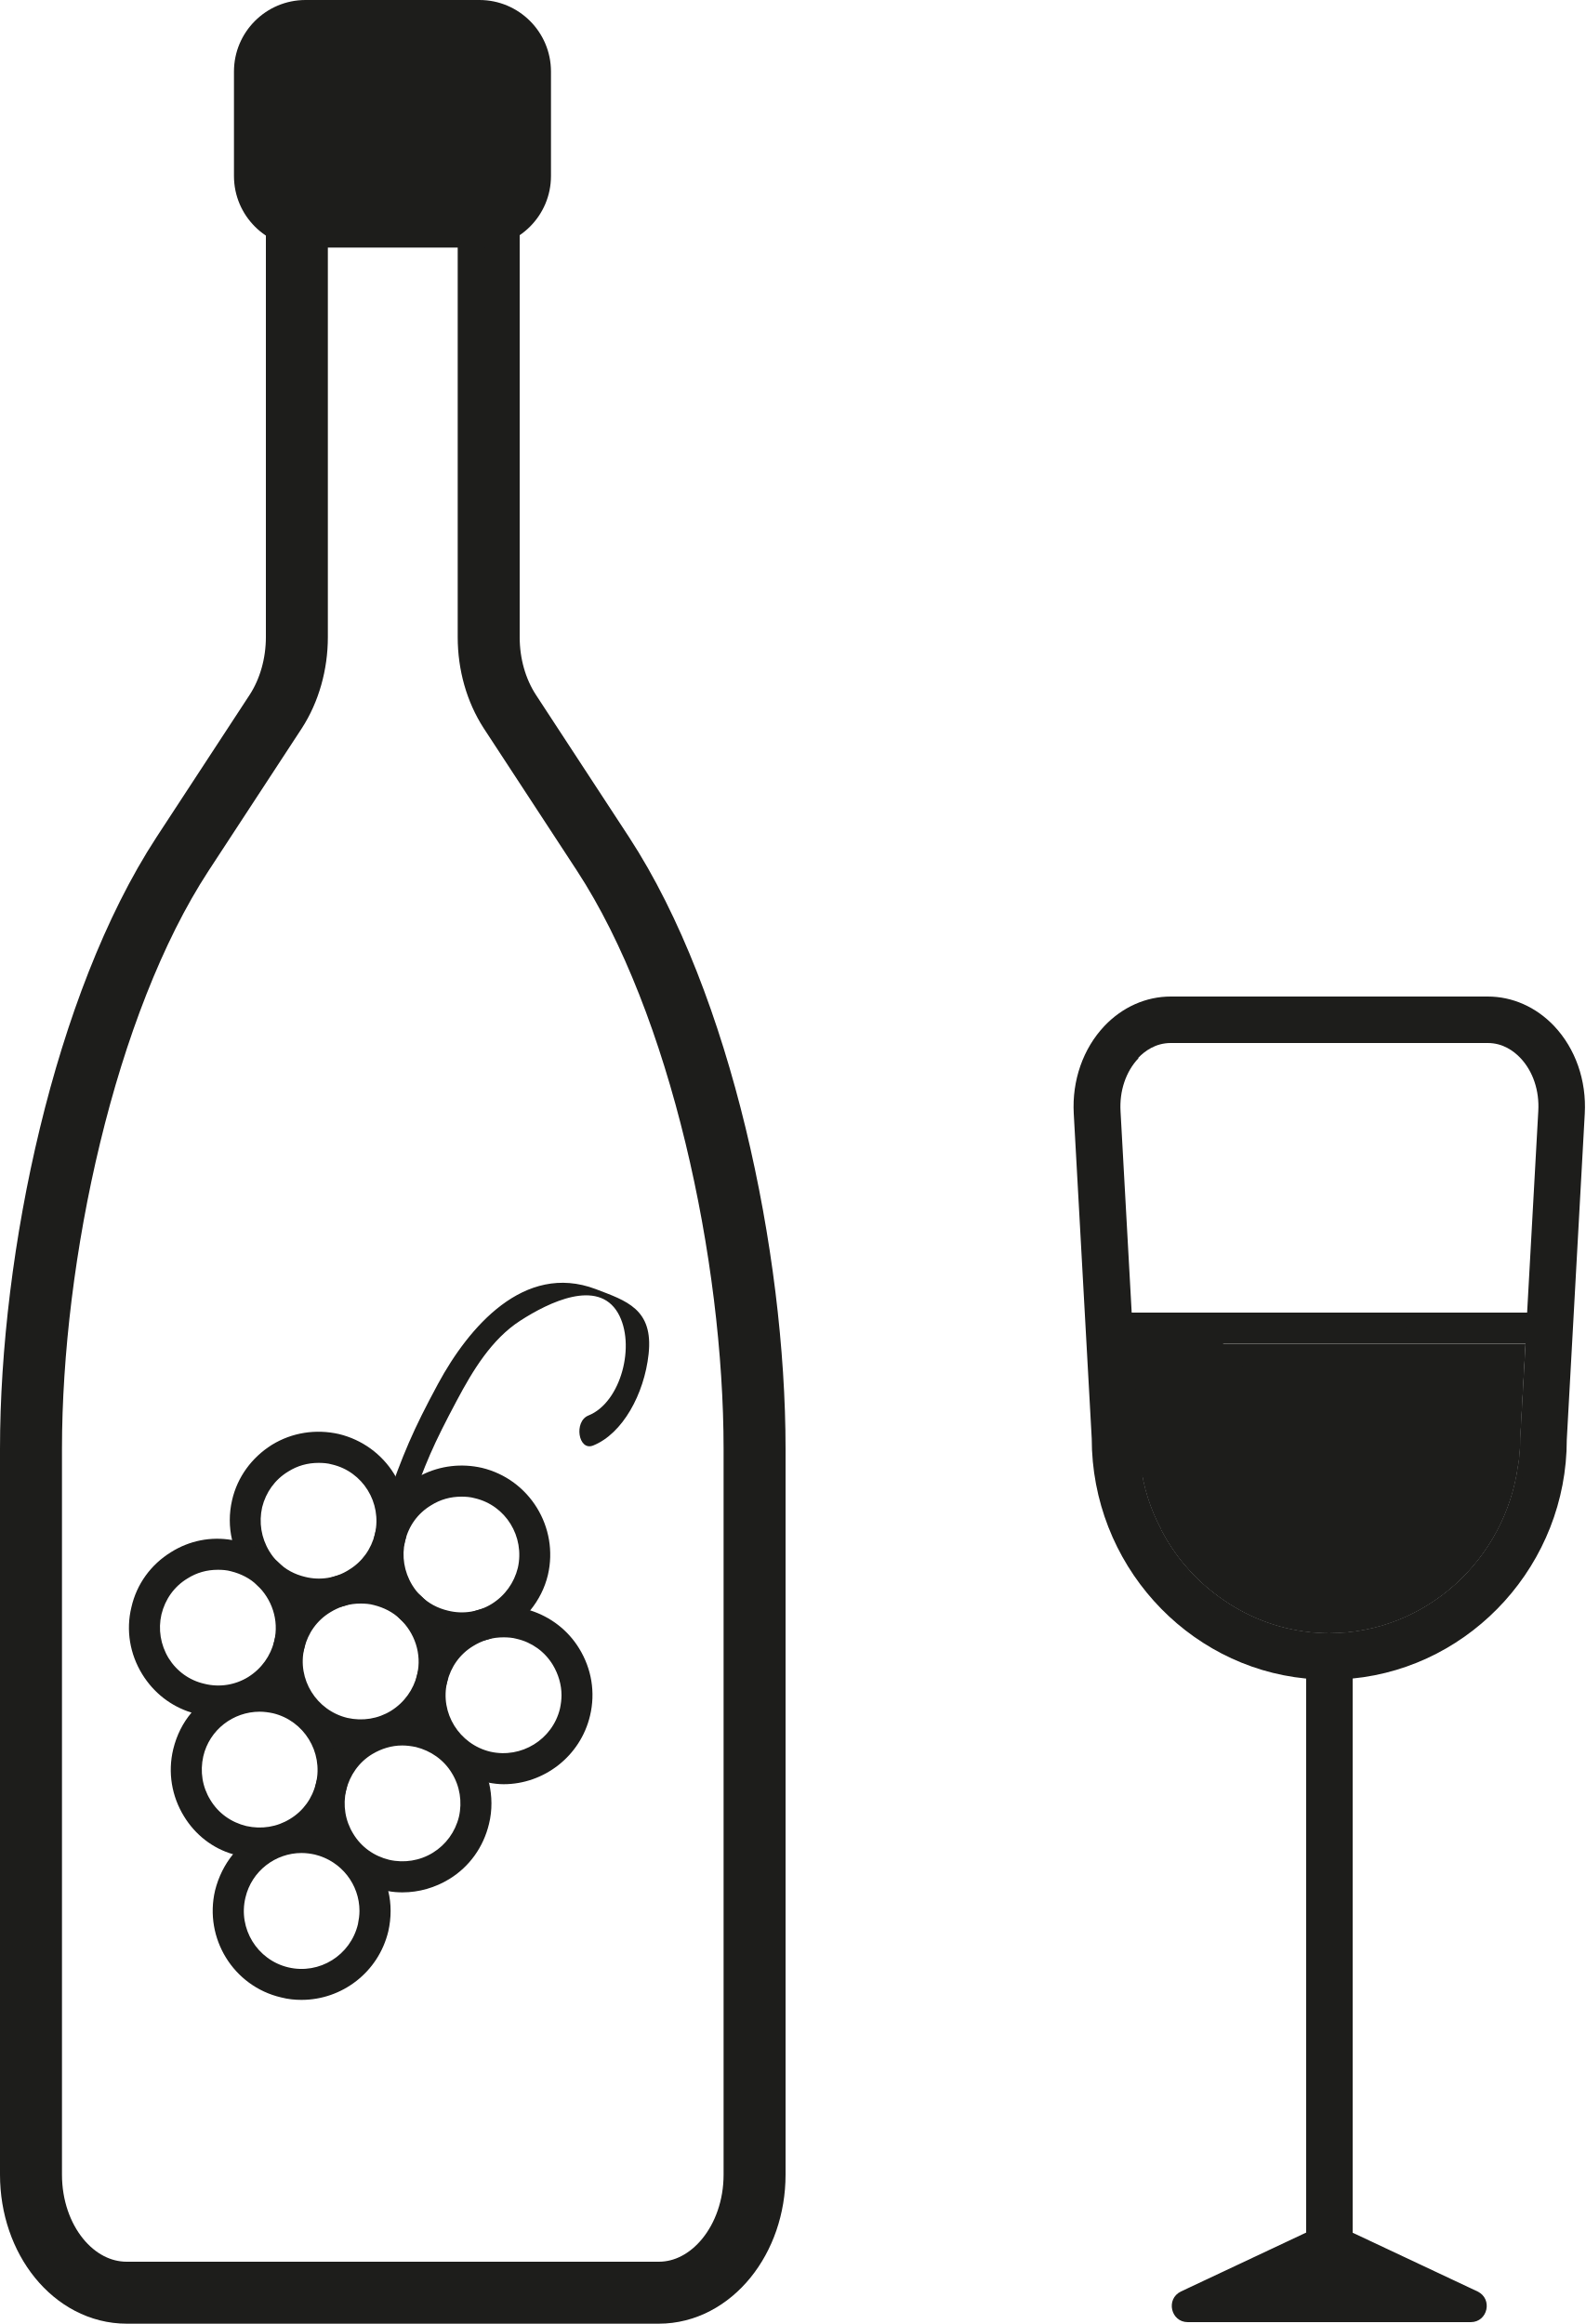
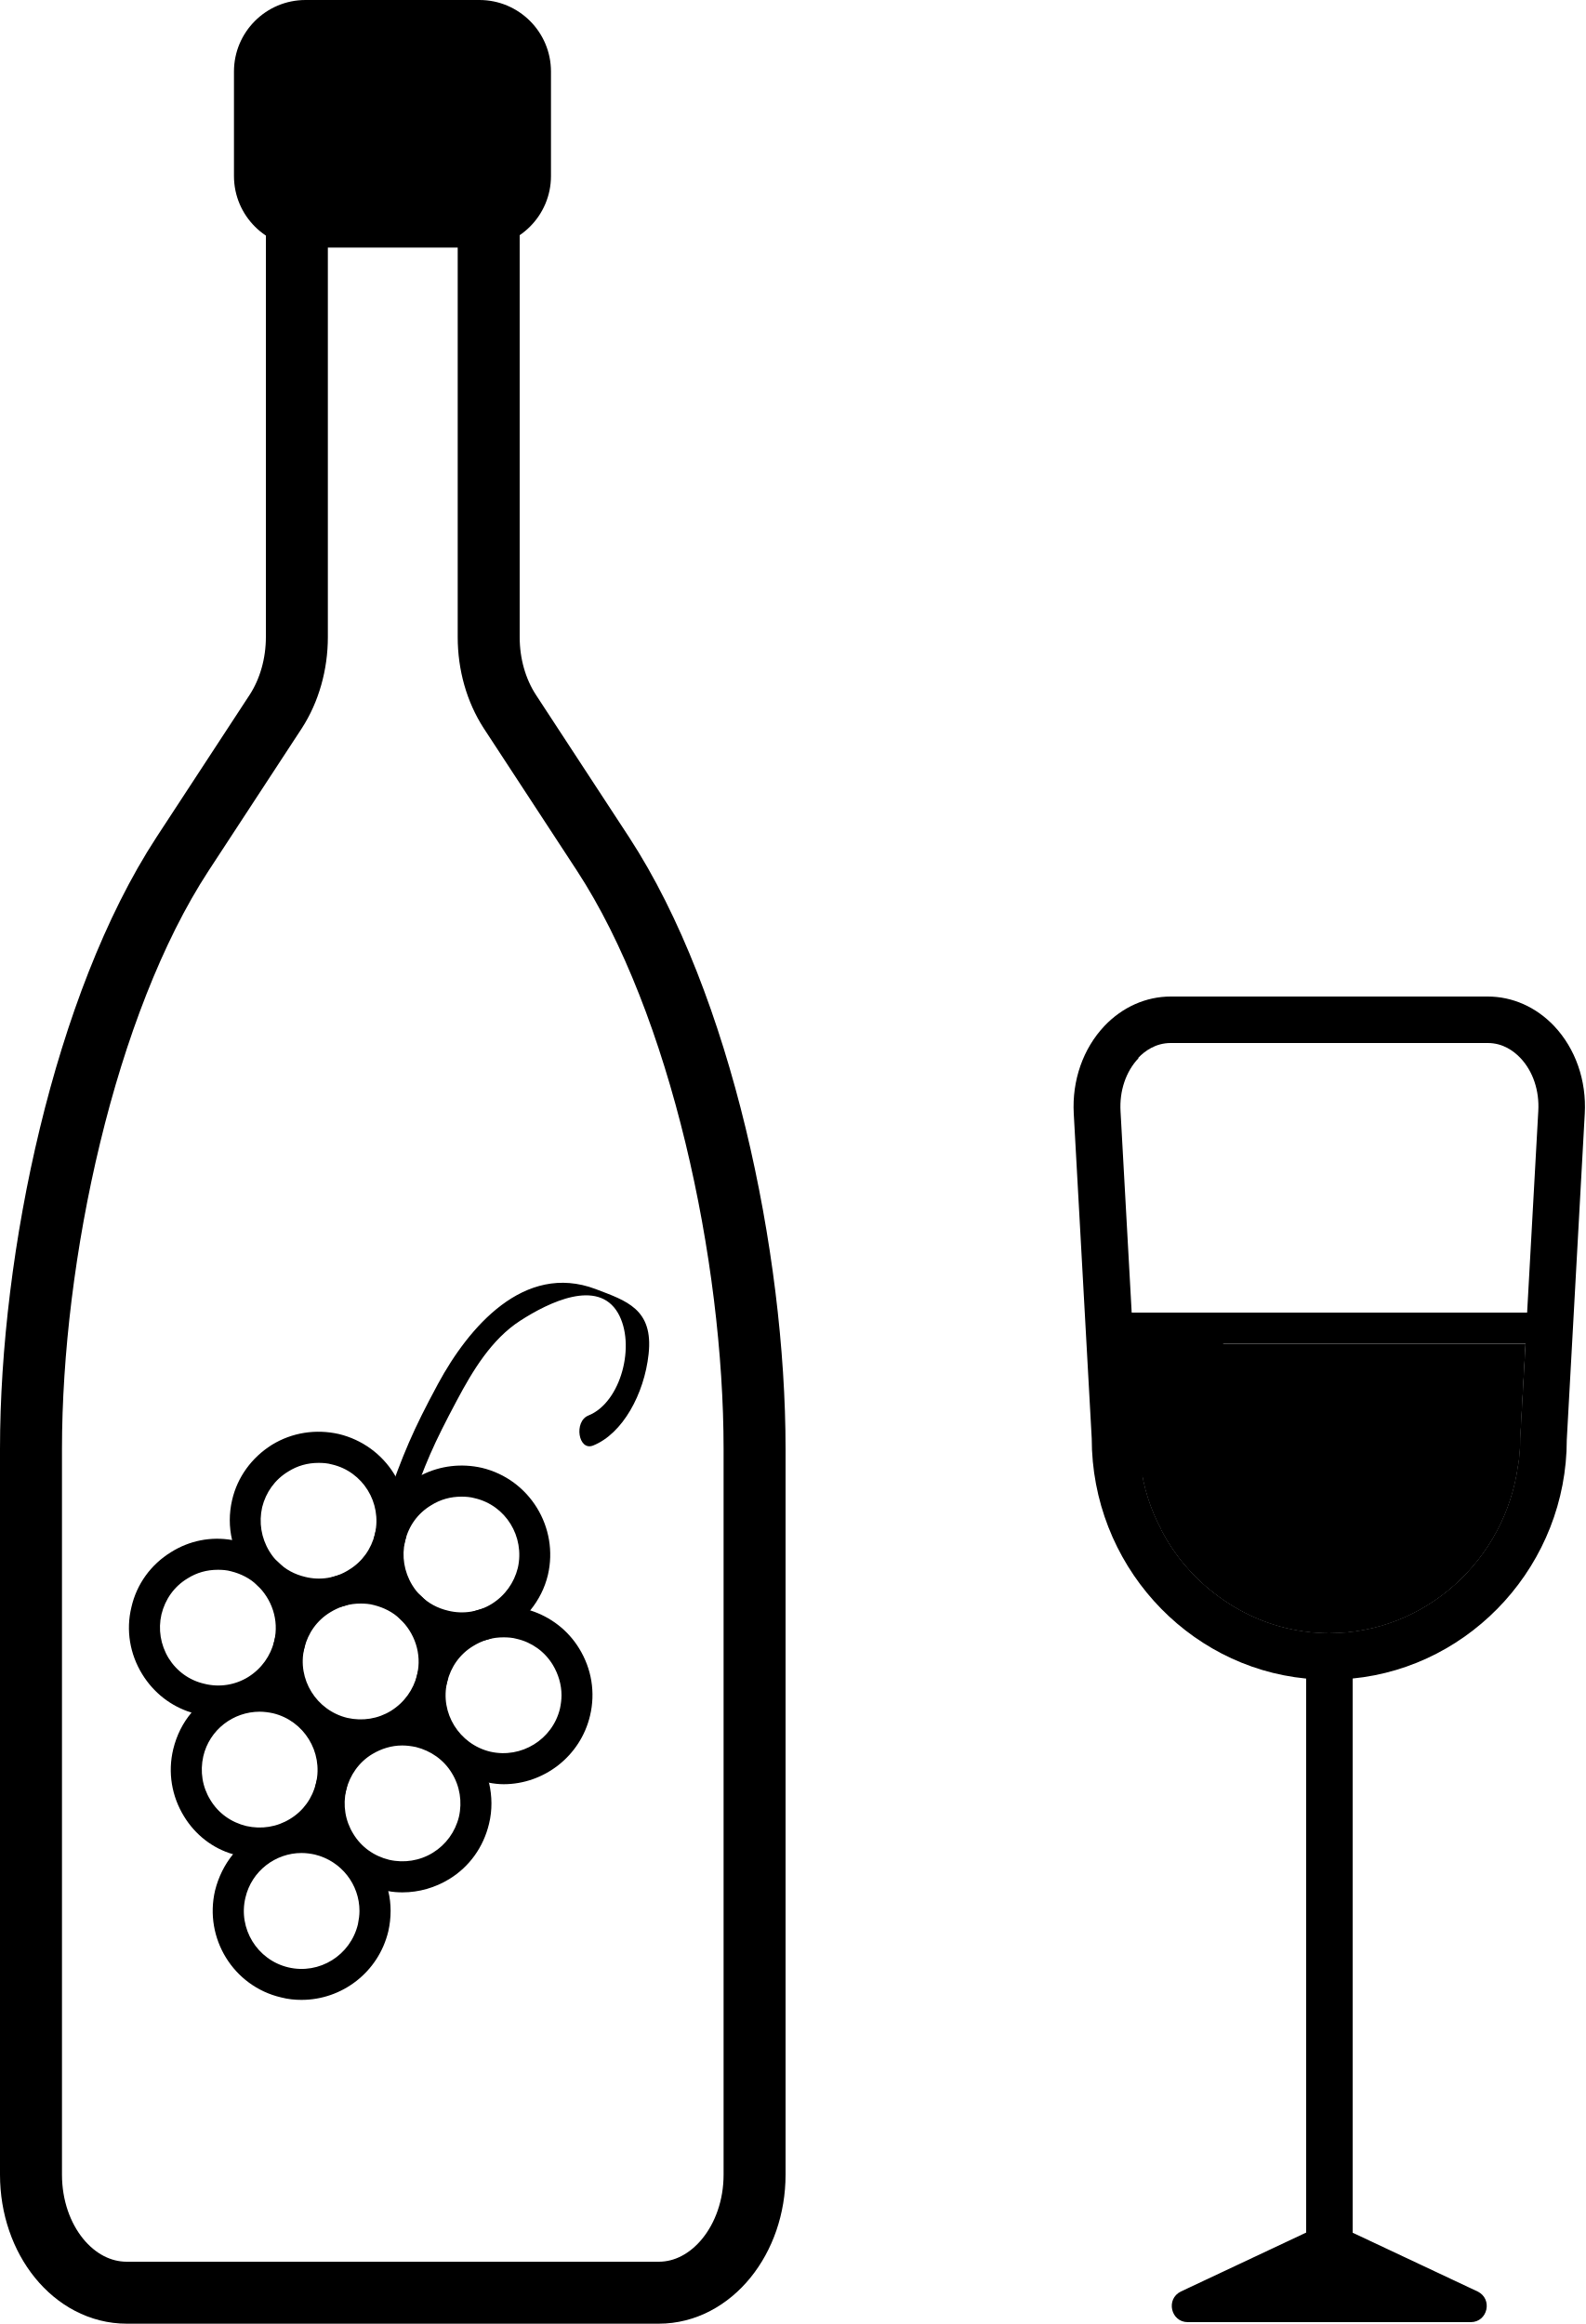
<svg xmlns="http://www.w3.org/2000/svg" id="Calque_2" viewBox="0 0 51.15 75">
  <defs>
    <style>
      .cls-1 {
-         fill: #1d1d1b;
+         fill: #000;
      }

      .cls-2 {
        fill: none;
-         stroke: #1d1d1b;
+         stroke: #000;
        stroke-miterlimit: 10;
        stroke-width: 2px;
      }
    </style>
  </defs>
  <g id="Calque_1-2" data-name="Calque_1">
    <g>
      <path class="cls-2" d="M9.58,5.51v15.05c0,.87-.24,1.72-.68,2.4l-3.01,4.6c-3.16,4.84-4.89,12.98-4.89,19.2v23.42c0,2.11,1.38,3.81,3.09,3.81h5.5s6.17,0,6.17,0h5.5c1.7,0,3.09-1.71,3.09-3.81v-23.42c0-6.22-1.73-14.36-4.89-19.2l-3.01-4.6c-.44-.68-.68-1.52-.68-2.4V5.51c0-1.11-.73-2.01-1.63-2.01h-2.91c-.9,0-1.63.9-1.63,2.01Z" />
      <rect class="cls-1" x="7.55" width="10.23" height="7.99" rx="2.31" ry="2.31" />
      <g>
        <path class="cls-1" d="M12.53,61.03c-.22-.97-.94-1.78-1.94-2.09-.06-.03-.13-.04-.2-.06-.06-.01-.13-.03-.19-.03-1.03-.18-2.04.23-2.68.99-.27.33-.47.73-.58,1.17-.36,1.54.59,3.09,2.13,3.45.23.06.45.08.66.08.65,0,1.27-.22,1.77-.61s.87-.94,1.03-1.6c.1-.44.1-.89,0-1.3ZM11.55,62.1c-.24,1-1.24,1.63-2.25,1.39-1-.24-1.62-1.25-1.38-2.25.2-.86.97-1.44,1.81-1.44.15,0,.29.02.43.05.86.21,1.44.97,1.44,1.82,0,.14-.02.28-.05.43Z" />
        <path class="cls-1" d="M11.17,56.44c-.03-.13-.07-.25-.12-.36-.3-.8-.96-1.45-1.83-1.71-.06-.02-.12-.04-.18-.05-.06-.01-.13-.03-.19-.03-1.03-.18-2.04.22-2.67.98-.28.33-.48.73-.59,1.18-.18.75-.05,1.52.35,2.17.36.59.92,1.03,1.58,1.22.07.03.13.04.2.06.22.05.44.08.66.08.53,0,1.05-.15,1.51-.43.15-.09.29-.2.42-.32.1-.09.19-.18.28-.29.28-.33.47-.73.58-1.17.11-.45.1-.91,0-1.33ZM6.79,58.09c-.26-.42-.34-.92-.23-1.41.2-.86.97-1.44,1.82-1.44.14,0,.29.02.43.05,1,.24,1.62,1.25,1.39,2.25-.12.49-.41.9-.84,1.16-.42.26-.92.34-1.41.23-.49-.12-.9-.41-1.16-.84Z" />
        <path class="cls-1" d="M15.77,57.53c-.06-.3-.18-.58-.34-.84-.37-.6-.93-1.02-1.6-1.23-.06-.02-.12-.04-.18-.05s-.13-.03-.19-.03c-.69-.13-1.39,0-1.98.38-.16.1-.3.2-.43.32-.09.09-.18.18-.26.27-.28.34-.49.75-.59,1.19-.11.44-.1.88,0,1.31.02.13.06.25.11.38.07.16.15.32.24.48.4.65,1.03,1.11,1.78,1.28.07.02.13.03.2.04.15.03.31.04.46.04.53,0,1.05-.15,1.51-.43.65-.4,1.1-1.03,1.28-1.78.11-.44.1-.9,0-1.33ZM14.81,58.63c-.12.49-.42.9-.84,1.16-.42.26-.93.34-1.41.23-.49-.12-.9-.41-1.16-.84-.26-.42-.34-.92-.23-1.41.12-.48.41-.9.84-1.16.3-.18.63-.28.97-.28.15,0,.29.02.44.05.48.12.9.41,1.16.84.26.42.34.93.23,1.41Z" />
        <path class="cls-1" d="M12.96,48.05c-.06-.14-.12-.28-.2-.41-.01-.02-.03-.05-.04-.07-.4-.65-1.04-1.11-1.78-1.29-.75-.17-1.52-.05-2.17.35-.65.41-1.11,1.04-1.28,1.78-.1.43-.1.87,0,1.29.06.31.18.6.35.88.13.21.28.4.45.57.31.3.7.53,1.12.66.07.02.14.04.21.06.07.02.14.03.21.03.15.03.3.04.46.04.26,0,.52-.04.77-.1.02-.01.05-.01.07-.02.23-.08.45-.17.66-.3.15-.1.29-.2.42-.33.11-.09.21-.19.29-.31.27-.33.46-.71.57-1.14h0c.07-.29.09-.58.07-.86h0c-.02-.3-.08-.56-.18-.83ZM8.69,50.06c-.26-.43-.34-.93-.23-1.42.12-.48.41-.89.84-1.15.3-.19.63-.28.98-.28.14,0,.29.01.43.05,1,.23,1.62,1.24,1.39,2.24h0c-.12.49-.41.9-.84,1.16-.42.27-.93.35-1.41.23-.34-.08-.64-.24-.88-.48-.11-.1-.2-.22-.28-.35Z" />
        <path class="cls-1" d="M15.55,47.37c-.66-.15-1.34-.07-1.94.23-.08.03-.15.07-.23.12-.15.1-.29.2-.42.33-.23.2-.42.44-.56.7,0,0-.01,0-.01.01-.13.23-.23.47-.29.74h0c-.1.44-.1.87,0,1.29.02.14.06.27.11.4.07.16.15.32.24.48.13.21.28.4.45.57.31.3.7.53,1.12.66.07.02.14.04.21.06.07.02.14.03.21.04.15.03.3.04.45.04.27,0,.53-.04.78-.11.02-.01.05-.01.07-.02.23-.07.45-.17.66-.3.28-.17.52-.39.71-.64.27-.33.47-.72.57-1.14.36-1.54-.59-3.09-2.13-3.46ZM13.3,51.15c-.26-.43-.34-.93-.23-1.41h0c.12-.5.41-.9.84-1.16.3-.19.63-.28.98-.28.14,0,.29.01.43.05,1,.23,1.62,1.24,1.39,2.25-.12.48-.41.89-.84,1.16-.42.26-.93.34-1.41.22-.34-.08-.64-.24-.88-.48-.11-.1-.2-.22-.28-.35Z" />
        <path class="cls-1" d="M9.83,51.9c-.03-.14-.07-.27-.13-.4-.15-.41-.4-.79-.73-1.09-.35-.32-.79-.56-1.28-.68-.07-.02-.13-.03-.2-.03-.69-.12-1.38.02-1.97.39-.65.4-1.11,1.03-1.28,1.78-.18.74-.05,1.51.35,2.16.37.6.92,1.03,1.59,1.24.06.02.13.03.19.05.22.05.44.08.67.08.52,0,1.04-.15,1.5-.43.15-.1.29-.2.42-.33.1-.08.18-.17.26-.27.29-.34.49-.74.6-1.18.1-.44.1-.88.01-1.29ZM5.44,53.51c-.26-.43-.34-.93-.23-1.41.12-.49.41-.9.84-1.16.3-.19.63-.28.98-.28.14,0,.29.01.43.05.32.08.61.23.83.44.48.45.72,1.13.56,1.81-.12.48-.41.89-.84,1.16-.42.26-.93.34-1.41.22-.49-.11-.9-.41-1.16-.83Z" />
        <path class="cls-1" d="M14.44,53c-.03-.14-.07-.28-.13-.41-.15-.41-.4-.79-.73-1.09-.3-.27-.67-.49-1.08-.62-.06-.02-.13-.04-.2-.06-.07-.02-.13-.03-.2-.03-.69-.12-1.38.02-1.97.39-.16.1-.3.2-.43.32-.11.1-.2.2-.29.31-.27.33-.46.72-.56,1.15-.11.45-.1.9,0,1.33.03.12.06.24.11.35.31.8.96,1.44,1.83,1.71.06.03.12.04.19.06.06.01.13.03.19.03.16.03.31.05.47.05.53,0,1.05-.15,1.51-.43.15-.1.29-.2.42-.33.1-.08.18-.17.26-.27.29-.34.49-.74.6-1.18.1-.44.1-.87.01-1.28ZM11.13,51.82c.17-.05.33-.07.51-.07.14,0,.29.01.43.05.32.08.61.23.83.44.48.45.72,1.13.56,1.81-.12.48-.41.89-.84,1.16-.42.26-.92.34-1.41.23-1-.24-1.63-1.25-1.39-2.25.12-.49.41-.9.84-1.16.13-.08.26-.14.4-.19.02-.01.05-.01.07-.02Z" />
        <path class="cls-1" d="M18.69,53.2c-.36-.59-.92-1.02-1.58-1.23-.06-.02-.13-.04-.2-.06-.75-.17-1.52-.05-2.17.36-.16.1-.3.2-.43.32-.11.1-.2.2-.29.31-.27.33-.46.72-.56,1.15-.11.45-.1.9,0,1.33.03.12.06.24.11.35.33.85,1.06,1.54,2.02,1.77.06.01.12.03.18.03.16.03.32.05.48.05,1.3,0,2.48-.9,2.79-2.21.18-.75.05-1.52-.35-2.17ZM18.07,55.14c-.24,1-1.25,1.62-2.25,1.39-1-.24-1.63-1.25-1.39-2.25.12-.49.41-.9.84-1.16.13-.08.26-.14.4-.19.02-.01.05-.01.07-.02.16-.05.34-.07.51-.07.14,0,.29.01.43.05.48.11.9.41,1.16.84.18.3.28.64.28.98,0,.14-.02.29-.05.43Z" />
        <path class="cls-1" d="M13.2,48.73c.52-1.51.79-2.12,1.54-3.53.51-.96,1.12-1.98,2.05-2.58s2.5-1.36,3.15-.25c.59,1.02.1,2.89-.95,3.31-.48.19-.33,1.16.15.97.95-.38,1.65-1.66,1.79-2.95.16-1.46-.72-1.72-1.71-2.1-2.31-.87-4.1,1.24-5.08,3.05-.82,1.52-1.13,2.26-1.7,3.89-.17.48.24,1.52.4,1.04l.36-.86Z" />
      </g>
      <path class="cls-1" d="M50.15,33.11c-.58-.61-1.34-.95-2.14-.95h-10.23c-.8,0-1.56.34-2.14.95-.69.73-1.05,1.76-.99,2.83l.58,10.48c0,4.03,3.04,7.37,6.91,7.75.25.03.5.04.75.04s.5,0,.75-.04c3.88-.38,6.92-3.72,6.92-7.71l.58-10.52c.06-1.07-.3-2.1-.99-2.83ZM36.73,34.14c.21-.22.56-.48,1.05-.48h10.23c.49,0,.84.26,1.05.48.41.43.62,1.06.58,1.72l-.36,6.5-.04.81v.19s-.18,3.06-.18,3.06c0,.26-.02.52-.05.77,0,.04,0,.07-.02.1-.41,3.05-2.99,5.42-6.1,5.42-.28,0-.56-.02-.83-.06-1.07-.15-2.06-.59-2.89-1.24-.7-.54-1.28-1.23-1.69-2.02,0,0,0,0-.01,0v-.02s0,0,0-.01c-.35-.65-.58-1.37-.67-2.13-.04-.28-.06-.56-.06-.85l-.09-1.54-.06-1.18-.02-.29-.05-1-.36-6.5c-.04-.66.17-1.29.58-1.72Z" />
      <rect class="cls-1" x="42.15" y="53.45" width="1.5" height="19.7" />
      <path class="cls-1" d="M42.68,71.8l-4.57,2.15c-.5.24-.33.99.22.99h9.13c.55,0,.72-.75.22-.99l-4.57-2.15c-.14-.07-.3-.07-.44,0Z" />
      <rect class="cls-1" x="35.78" y="42.36" width="13.58" height="1" />
      <path class="cls-1" d="M36.79,47.22c-.49-.41-.81-1.01-.88-1.71,0-.06,0-.11,0-.17-.03-.62.24-1.23.68-1.69l.06,1.18.09,1.54c0,.29.02.57.06.85Z" />
      <path class="cls-1" d="M41.87,47.51s.03.05.05.08c-.03-.03-.05-.06-.06-.09,0,.01.01.01.01.01Z" />
      <path class="cls-1" d="M49.23,43.36l-.17,3.06c0,.26-.02.52-.05.77,0,.04,0,.07-.02.1-.41,3.05-2.99,5.42-6.1,5.42-.28,0-.56-.02-.83-.06-1.07-.15-2.06-.59-2.89-1.24-.7-.54-1.28-1.23-1.69-2.02,0,0,0,0-.01,0v-.02s0,0,0-.01c-.35-.65-.58-1.37-.67-2.13-.04-.28-.06-.56-.06-.85l-.09-1.54-.06-1.18c.09-.1.19-.2.31-.29h12.34Z" />
      <path class="cls-1" d="M43.94,47.52s.02-.02.03-.02c-.02.02-.04.03-.06.04h.01s.02-.02.02-.02Z" />
      <path class="cls-1" d="M50.24,45.18c.04.93-.48,1.66-1.21,2.08,0,.02-.02.02-.04.03.02-.03.02-.06.02-.1.03-.25.05-.51.05-.77l.17-3.06h-12.34c.43-.35.96-.55,1.51-.52,3.11.16,6.23.11,9.34-.16.57-.05,1.09.15,1.5.49.04.04.08.07.12.11.52.49.85,1.21.88,1.9Z" />
      <path class="cls-1" d="M37.96,47.87c3.22,0,3.22-5,0-5s-3.22,5,0,5h0Z" />
      <path class="cls-1" d="M41.92,47.59s-.05-.06-.06-.09c0,.01.01.01.01.01.01.03.03.05.05.08Z" />
      <path class="cls-1" d="M43.97,47.5s-.04.03-.06.04h.01s.02-.02.02-.02c.01,0,.02-.02.03-.02Z" />
      <path class="cls-1" d="M44.53,51.13s-.02.02-.04.03c.04-.04.06-.06.07-.06l-.03.03Z" />
      <path class="cls-1" d="M49.03,47.26s0-.05-.02-.07c0,.04,0,.07-.02.1-.41,3.05-2.99,5.42-6.1,5.42-.28,0-.56-.02-.83-.06-1.07-.15-2.06-.59-2.89-1.24-.7-.54-1.28-1.23-1.69-2.02,0,0,0,0-.01,0v-.02s0,0,0-.01c-.35-.65-.58-1.37-.67-2.13-.04-.28-.06-.56-.06-.85l-.09-1.54c-.18.11-.33.23-.46.36-.09.09-.18.2-.27.32-.29.42-.48.97-.46,1.45.03.64.24,1.31.73,1.77.28.25.57.42.89.53.17.29.34.58.53.86.54.76,1.23,1.61,2.07,2.13.02.03.05.05.07.07.52.48,1.07.66,1.77.74,1.51.17,3.07-.23,4.42-.92,1.43-.75,3.23-2.31,3.23-4.06,0-.29-.05-.57-.13-.82ZM36.89,49s.02.04.06.09c.01.02.03.04.05.06.01.02.02.03.03.05-.25-.21-.23-.29-.14-.2Z" />
    </g>
  </g>
</svg>
